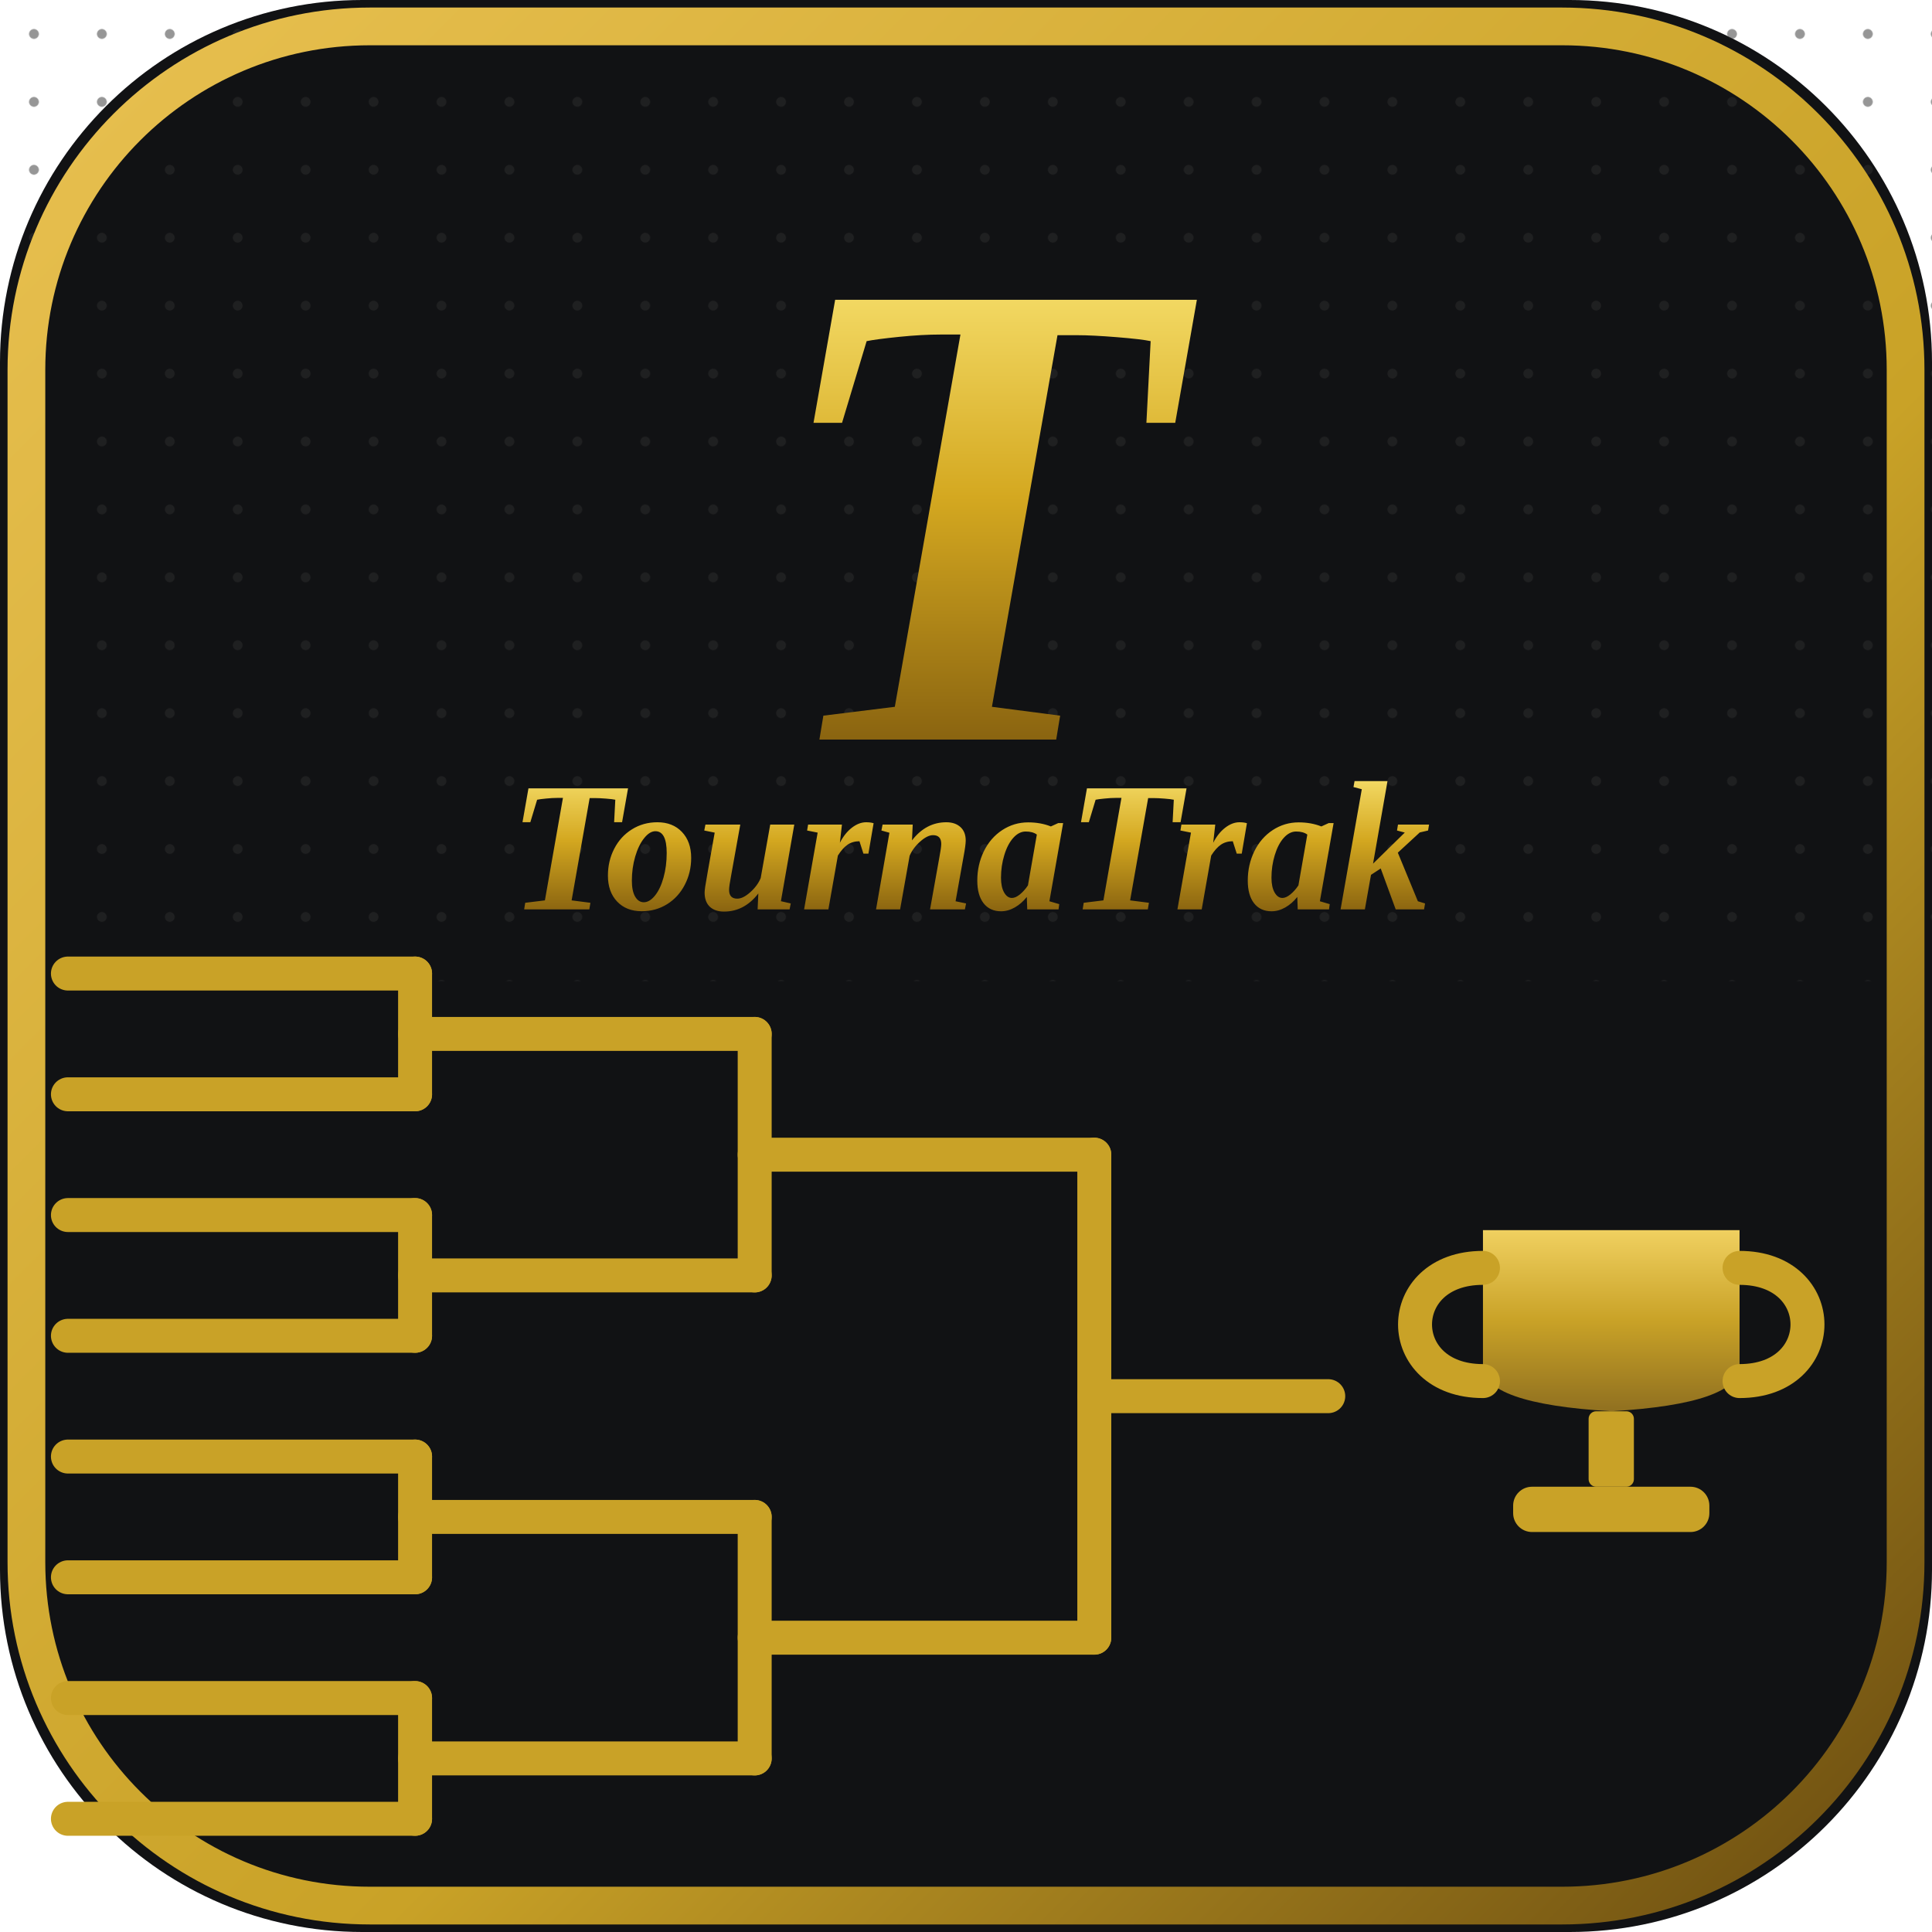
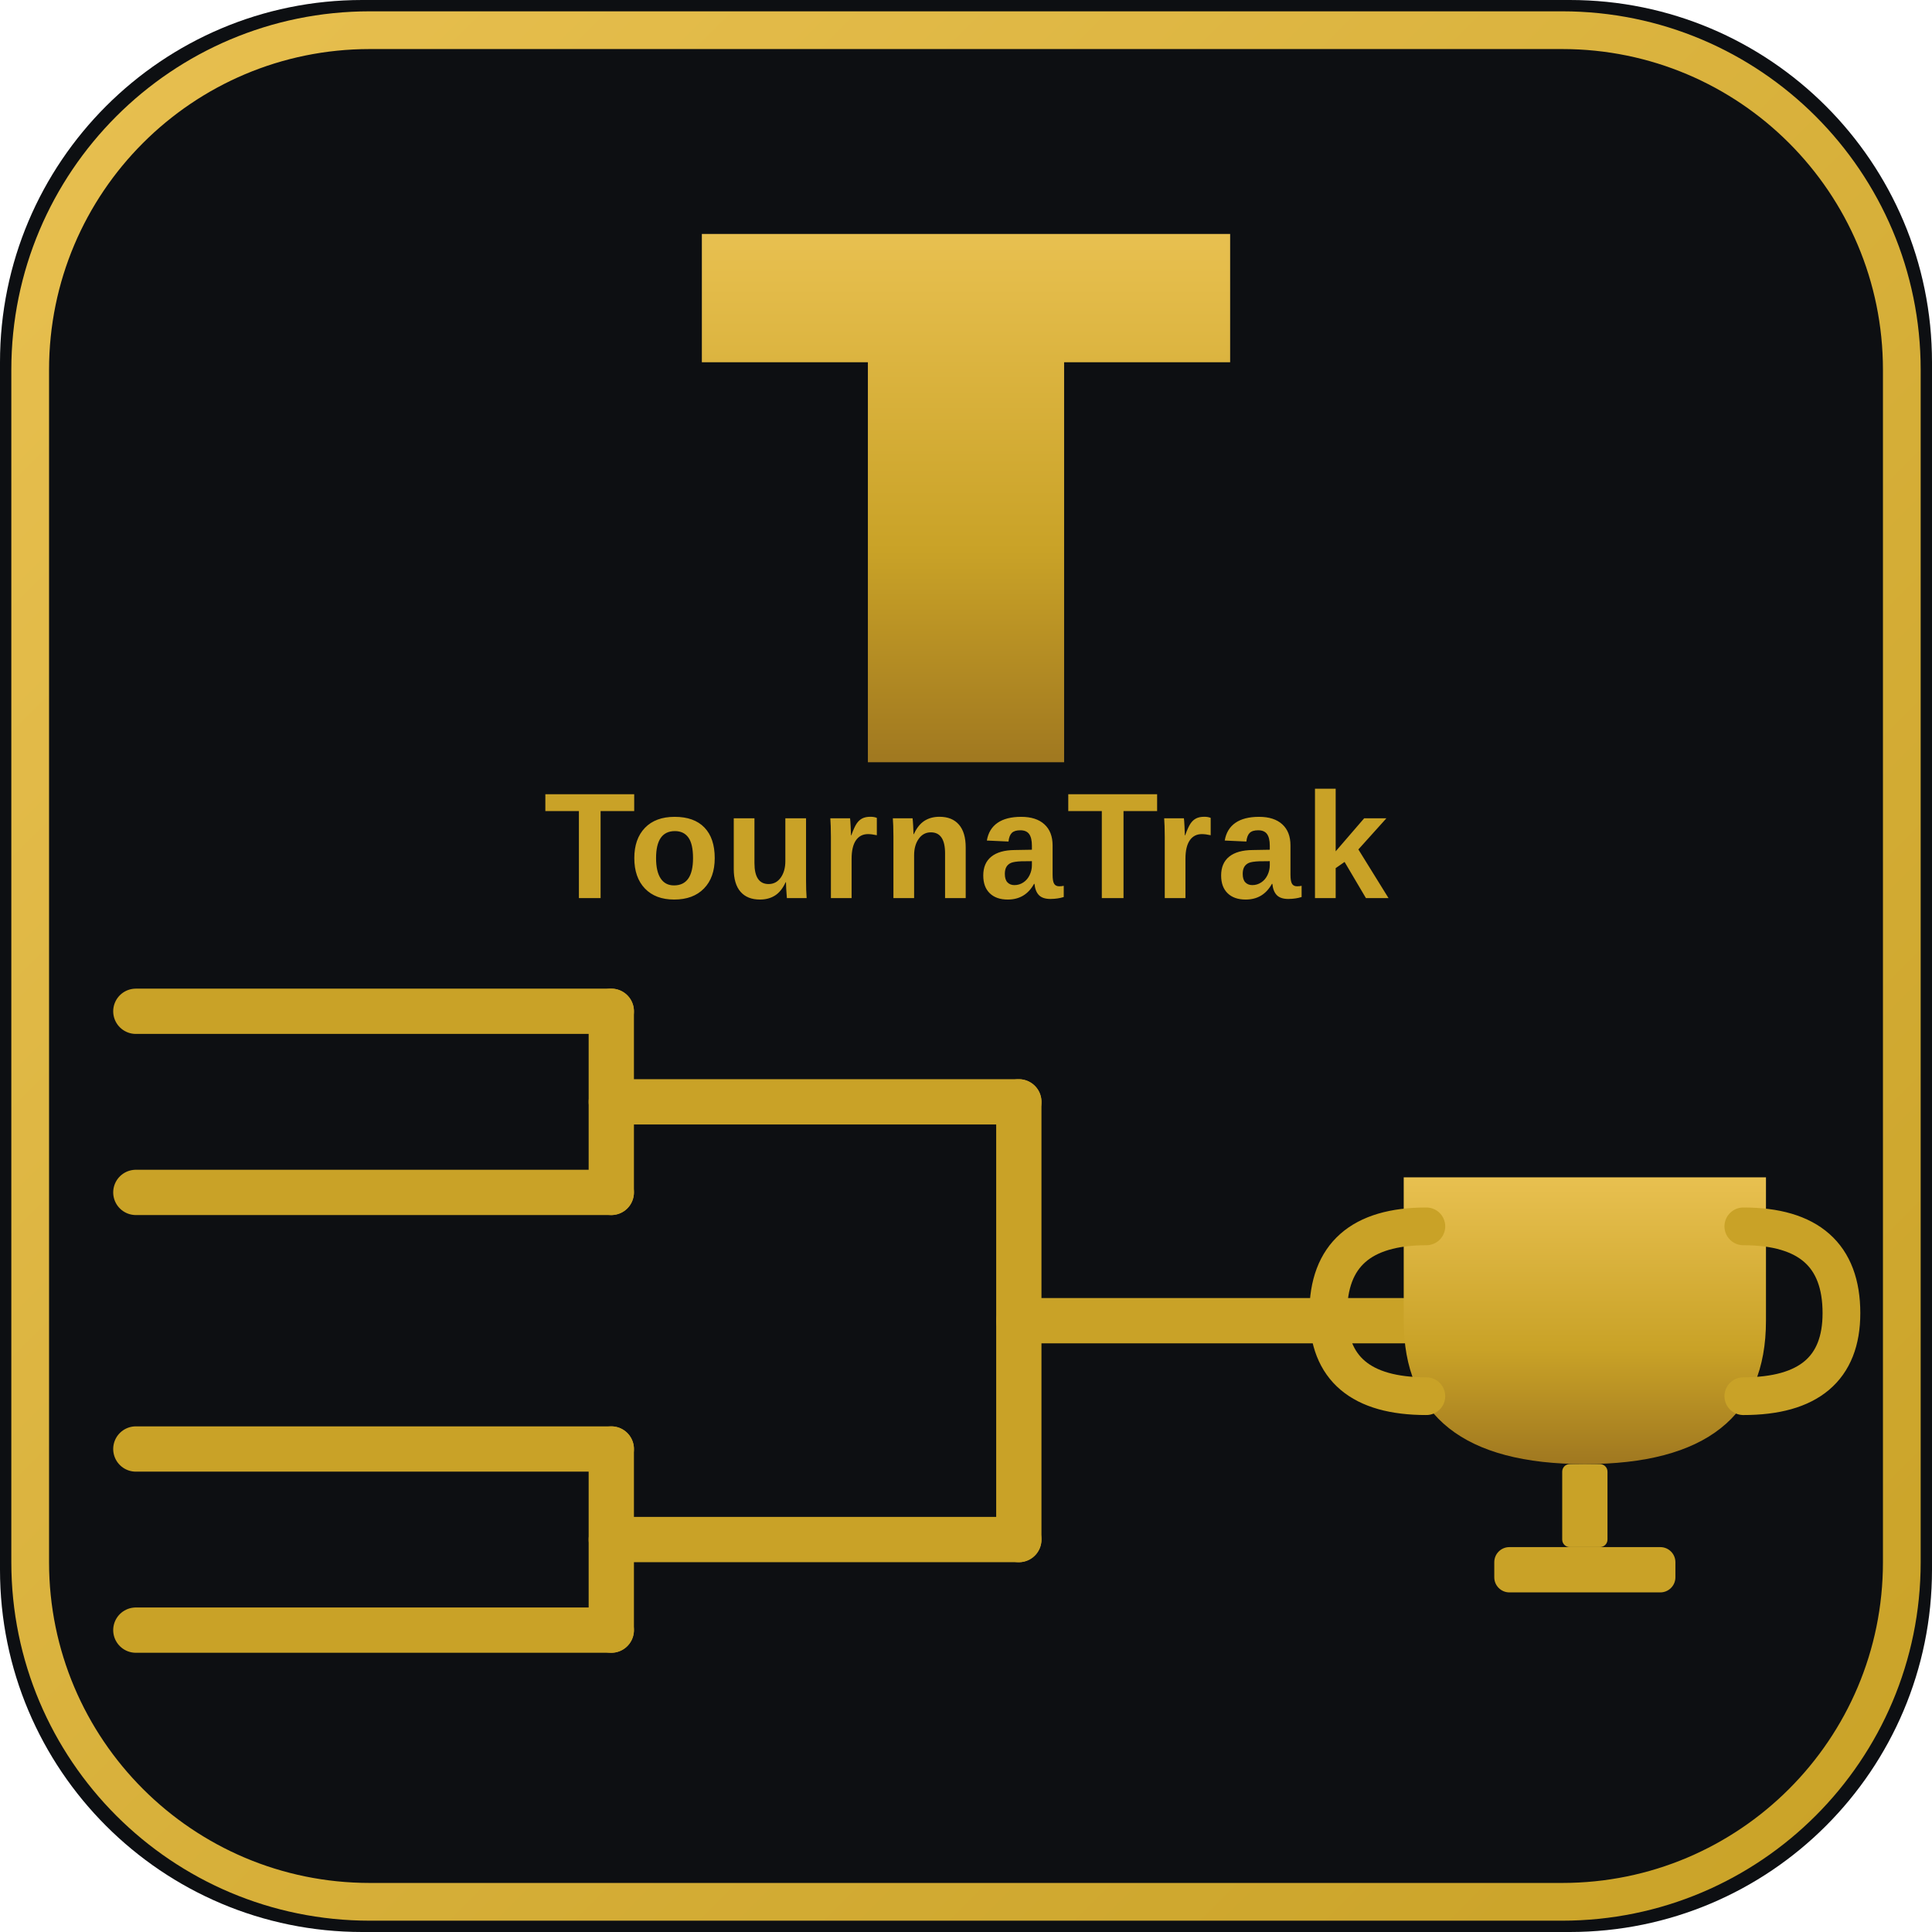
- <svg xmlns="http://www.w3.org/2000/svg" viewBox="0 0 512 512">
+ <svg xmlns="http://www.w3.org/2000/svg" viewBox="0 0 512 512" width="512" height="512">
  <defs>
    <linearGradient id="gold" x1="0" y1="0" x2="0" y2="1">
-       <stop offset="0%" stop-color="#f0d060" />
-       <stop offset="50%" stop-color="#c9a227" />
-       <stop offset="100%" stop-color="#907020" />
-     </linearGradient>
-     <linearGradient id="border" x1="0" y1="0" x2="1" y2="1">
      <stop offset="0%" stop-color="#e8c050" />
      <stop offset="60%" stop-color="#c9a227" />
-       <stop offset="100%" stop-color="#6a4c10" />
+       <stop offset="100%" stop-color="#a07820" />
    </linearGradient>
-     <linearGradient id="textG" x1="0" y1="0" x2="0" y2="1">
-       <stop offset="0%" stop-color="#f2d862" />
-       <stop offset="45%" stop-color="#d4a820" />
-       <stop offset="100%" stop-color="#8a6410" />
+     <linearGradient id="goldBorder" x1="0" y1="0" x2="1" y2="1">
+       <stop offset="0%" stop-color="#e8c050" />
+       <stop offset="100%" stop-color="#c9a227" />
    </linearGradient>
-     <pattern id="dots" x="0" y="0" width="18" height="18" patternUnits="userSpaceOnUse">
-       <circle cx="9" cy="9" r="1.3" fill="#2d2d2d" />
-     </pattern>
  </defs>
-   <rect width="512" height="512" rx="96" fill="#111214" />
-   <rect x="0" y="0" width="512" height="260" rx="0" fill="url(#dots)" opacity="0.5" clip-path="inset(0 0 0 0 round 96px)" />
-   <rect x="7" y="7" width="498" height="498" rx="91" fill="none" stroke="url(#border)" stroke-width="10" />
-   <text x="257" y="196" font-family="Georgia, 'Times New Roman', serif" font-style="italic" font-size="178" font-weight="900" fill="url(#textG)" text-anchor="middle">T</text>
-   <text x="257" y="241" font-family="Georgia, 'Times New Roman', serif" font-style="italic" font-size="49" font-weight="700" fill="url(#textG)" text-anchor="middle">TournaTrak</text>
-   <g stroke="#c9a227" stroke-width="9" stroke-linecap="round" fill="none">
-     <line x1="18" y1="258" x2="110" y2="258" />
-     <line x1="18" y1="290" x2="110" y2="290" />
-     <line x1="110" y1="258" x2="110" y2="290" />
-     <line x1="110" y1="274" x2="200" y2="274" />
-     <line x1="18" y1="322" x2="110" y2="322" />
-     <line x1="18" y1="354" x2="110" y2="354" />
-     <line x1="110" y1="322" x2="110" y2="354" />
-     <line x1="110" y1="338" x2="200" y2="338" />
-     <line x1="18" y1="386" x2="110" y2="386" />
-     <line x1="18" y1="418" x2="110" y2="418" />
-     <line x1="110" y1="386" x2="110" y2="418" />
-     <line x1="110" y1="402" x2="200" y2="402" />
-     <line x1="18" y1="450" x2="110" y2="450" />
-     <line x1="18" y1="482" x2="110" y2="482" />
-     <line x1="110" y1="450" x2="110" y2="482" />
-     <line x1="110" y1="466" x2="200" y2="466" />
-     <line x1="200" y1="274" x2="200" y2="338" />
-     <line x1="200" y1="306" x2="290" y2="306" />
-     <line x1="200" y1="402" x2="200" y2="466" />
-     <line x1="200" y1="434" x2="290" y2="434" />
-     <line x1="290" y1="306" x2="290" y2="434" />
-     <line x1="290" y1="370" x2="352" y2="370" />
-   </g>
-   <path d="M 393,326 L 461,326 L 461,362            Q 461,372 427,374            Q 393,372 393,362 Z" fill="url(#gold)" />
-   <path d="M 393,336 C 369,336 369,366 393,366" fill="none" stroke="#c9a227" stroke-width="9" stroke-linecap="round" />
-   <path d="M 461,336 C 485,336 485,366 461,366" fill="none" stroke="#c9a227" stroke-width="9" stroke-linecap="round" />
-   <rect x="421" y="374" width="12" height="20" fill="#c9a227" rx="2" />
-   <rect x="401" y="394" width="52" height="12" fill="#c9a227" rx="5" />
+   <rect width="512" height="512" rx="96" fill="#0d0f12" />
+   <rect x="8" y="8" width="496" height="496" rx="90" fill="none" stroke="url(#goldBorder)" stroke-width="10" />
+   <path d="M 186,62 L 326,62 L 326,96 L 282,96 L 282,202 L 230,202 L 230,96 L 186,96 Z" fill="url(#gold)" />
+   <text x="256" y="238" font-family="Arial, Helvetica, sans-serif" font-size="40" font-weight="700" fill="#c9a227" text-anchor="middle" letter-spacing="1">TournaTrak</text>
+   <line x1="36" y1="268" x2="162" y2="268" stroke="#c9a227" stroke-width="12" stroke-linecap="round" />
+   <line x1="36" y1="316" x2="162" y2="316" stroke="#c9a227" stroke-width="12" stroke-linecap="round" />
+   <line x1="162" y1="268" x2="162" y2="316" stroke="#c9a227" stroke-width="12" stroke-linecap="round" />
+   <line x1="162" y1="292" x2="270" y2="292" stroke="#c9a227" stroke-width="12" stroke-linecap="round" />
+   <line x1="36" y1="384" x2="162" y2="384" stroke="#c9a227" stroke-width="12" stroke-linecap="round" />
+   <line x1="36" y1="432" x2="162" y2="432" stroke="#c9a227" stroke-width="12" stroke-linecap="round" />
+   <line x1="162" y1="384" x2="162" y2="432" stroke="#c9a227" stroke-width="12" stroke-linecap="round" />
+   <line x1="162" y1="408" x2="270" y2="408" stroke="#c9a227" stroke-width="12" stroke-linecap="round" />
+   <line x1="270" y1="292" x2="270" y2="408" stroke="#c9a227" stroke-width="12" stroke-linecap="round" />
+   <line x1="270" y1="350" x2="372" y2="350" stroke="#c9a227" stroke-width="12" stroke-linecap="round" />
+   <path d="M 372,312 L 372,350 Q 372,388 420,388 Q 468,388 468,350 L 468,312 Z" fill="url(#gold)" />
+   <path d="M 378,325 Q 352,325 352,348 Q 352,370 378,370" fill="none" stroke="#c9a227" stroke-width="10" stroke-linecap="round" />
+   <path d="M 462,325 Q 488,325 488,348 Q 488,370 462,370" fill="none" stroke="#c9a227" stroke-width="10" stroke-linecap="round" />
+   <rect x="414" y="388" width="12" height="22" fill="#c9a227" rx="2" />
+   <rect x="396" y="410" width="48" height="12" fill="#c9a227" rx="4" />
</svg>
